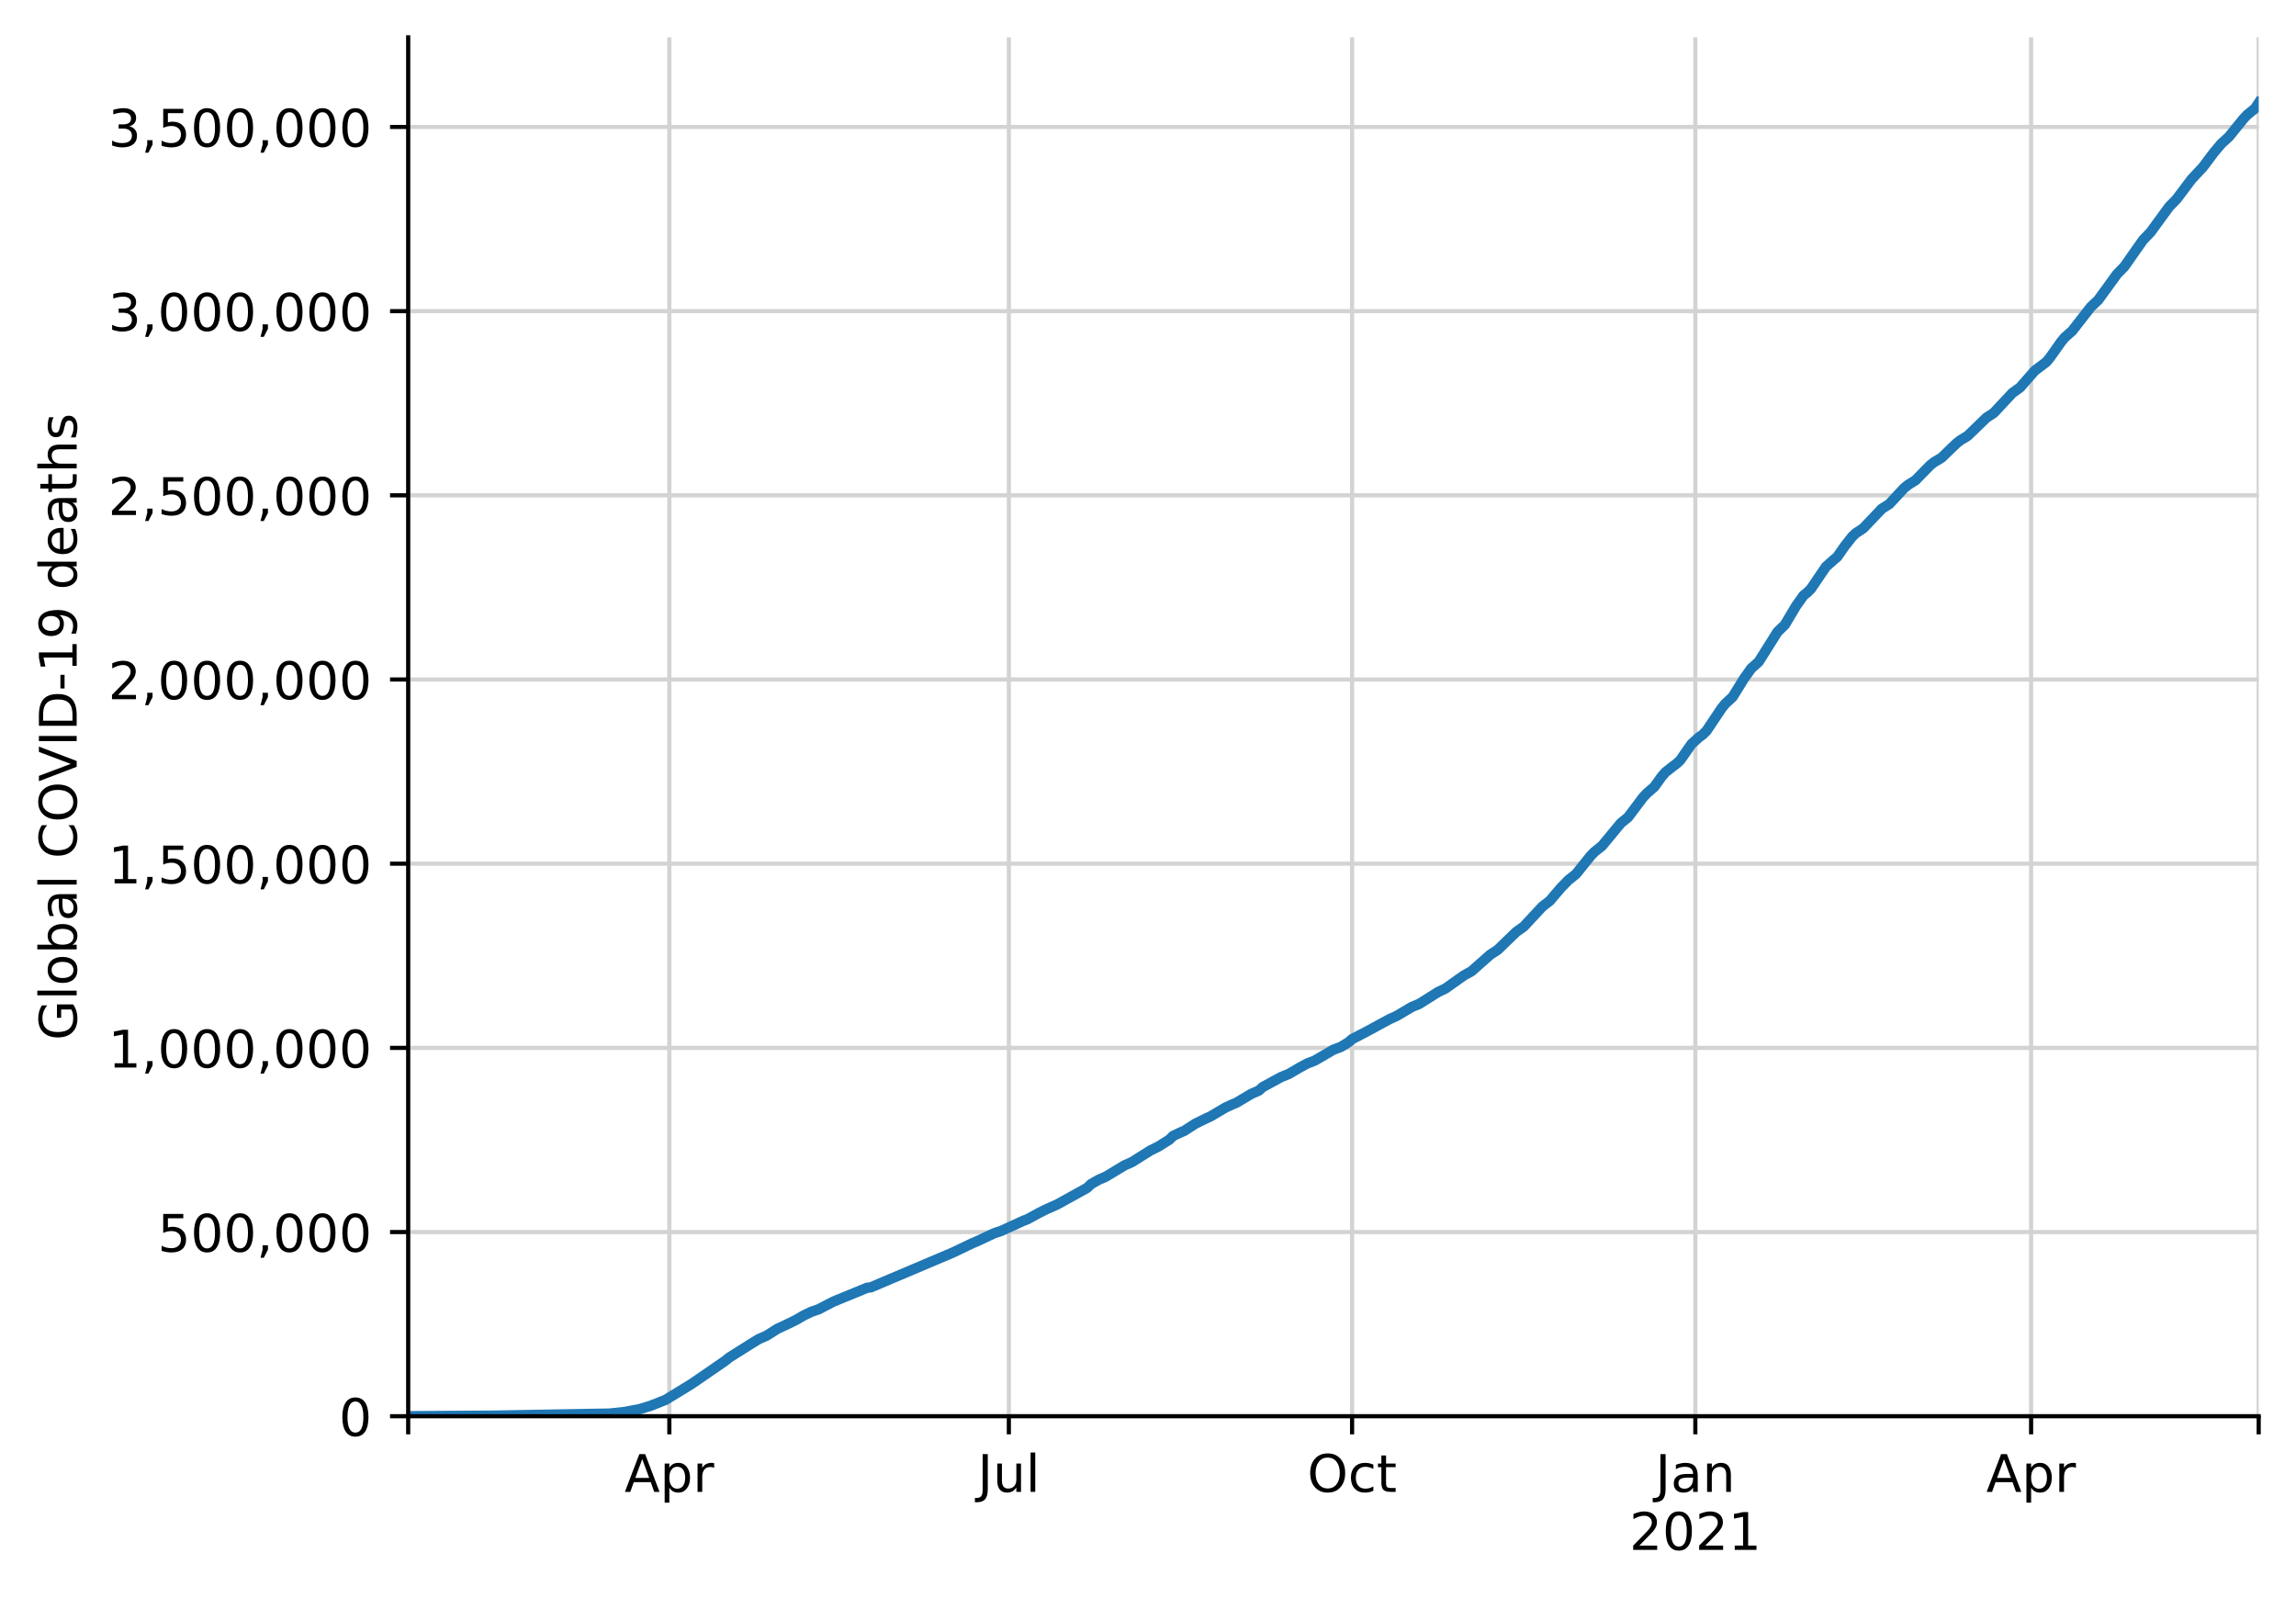
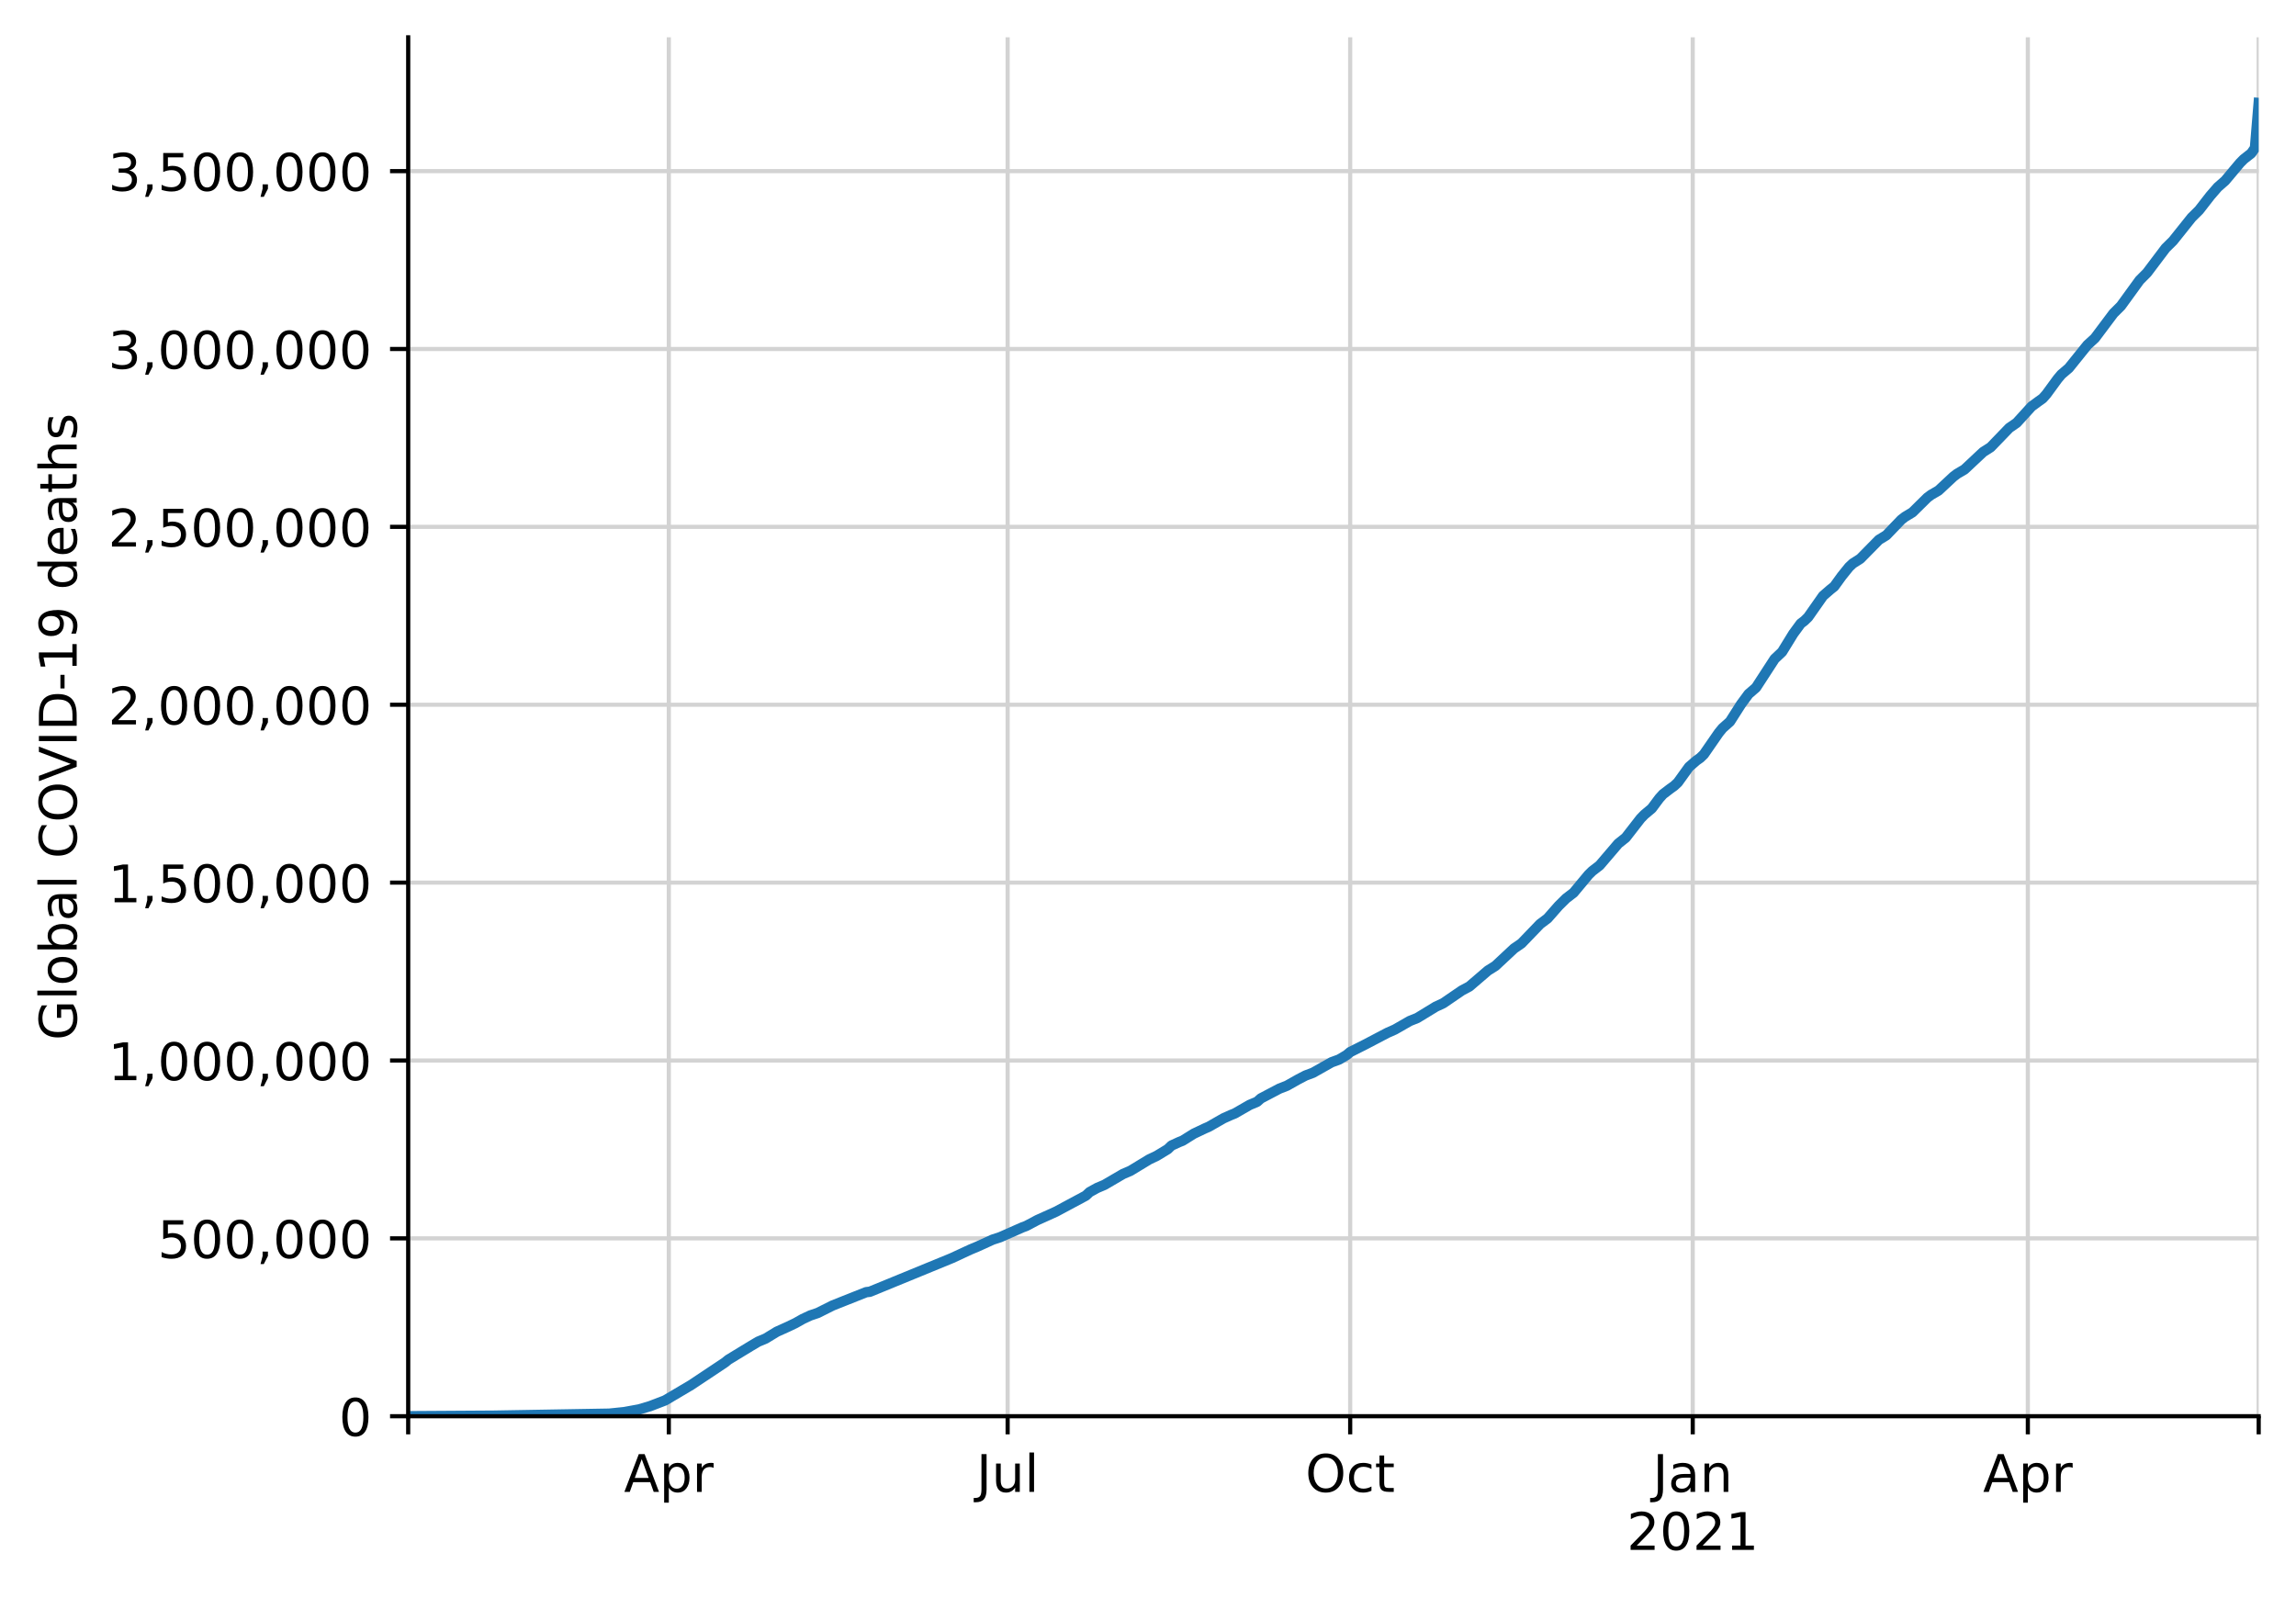
<svg xmlns="http://www.w3.org/2000/svg" xmlns:xlink="http://www.w3.org/1999/xlink" height="308.388pt" version="1.1" viewBox="0 0 443.092 308.388" width="443.092pt">
  <defs>
    <style type="text/css">
*{stroke-linecap:butt;stroke-linejoin:round;}
  </style>
  </defs>
  <g id="figure_1">
    <g id="patch_1">
      <path d="M 0 308.388  L 443.092 308.388  L 443.092 0  L 0 0  z " style="fill:#ffffff;" />
    </g>
    <g id="axes_1">
      <g id="patch_2">
        <path d="M 78.772 273.312  L 435.892 273.312  L 435.892 7.2  L 78.772 7.2  z " style="fill:#ffffff;" />
      </g>
      <g id="matplotlib.axis_1">
        <g id="xtick_1">
          <g id="line2d_1">
-             <path clip-path="url(#p1937359297)" d="M 78.772 273.312  L 78.772 7.2  " style="fill:none;stroke:#d3d3d3;stroke-linecap:square;stroke-width:0.8;" />
+             <path clip-path="url(#pc604058d18)" d="M 78.772 273.312  L 78.772 7.2  " style="fill:none;stroke:#d3d3d3;stroke-linecap:square;stroke-width:0.8;" />
          </g>
          <g id="line2d_2">
            <defs>
-               <path d="M 0 0  L 0 3.5  " id="m288e988df6" style="stroke:#000000;stroke-width:0.8;" />
-             </defs>
-             <g>
-               <use style="stroke:#000000;stroke-width:0.8;" x="78.772" xlink:href="#m288e988df6" y="273.312" />
+               <path d="M 0 0  L 0 3.5  " id="m9dabc9e994" style="stroke:#000000;stroke-width:0.8;" />
+             </defs>
+             <g>
+               <use style="stroke:#000000;stroke-width:0.8;" x="78.772" xlink:href="#m9dabc9e994" y="273.312" />
            </g>
          </g>
        </g>
        <g id="xtick_2">
          <g id="line2d_3">
-             <path clip-path="url(#p1937359297)" d="M 129.172 273.312  L 129.172 7.2  " style="fill:none;stroke:#d3d3d3;stroke-linecap:square;stroke-width:0.8;" />
+             <path clip-path="url(#pc604058d18)" d="M 129.07 273.312  L 129.07 7.2  " style="fill:none;stroke:#d3d3d3;stroke-linecap:square;stroke-width:0.8;" />
          </g>
          <g id="line2d_4">
            <g>
-               <use style="stroke:#000000;stroke-width:0.8;" x="129.172" xlink:href="#m288e988df6" y="273.312" />
+               <use style="stroke:#000000;stroke-width:0.8;" x="129.07" xlink:href="#m9dabc9e994" y="273.312" />
            </g>
          </g>
          <g id="text_1">
            <defs>
              <path d="M 34.188 63.188  L 20.797 26.906  L 47.609 26.906  z M 28.609 72.906  L 39.797 72.906  L 67.578 0  L 57.328 0  L 50.688 18.703  L 17.828 18.703  L 11.188 0  L 0.781 0  z " id="DejaVuSans-65" />
              <path d="M 18.109 8.203  L 18.109 -20.797  L 9.078 -20.797  L 9.078 54.688  L 18.109 54.688  L 18.109 46.391  Q 20.953 51.266 25.266 53.625  Q 29.594 56 35.594 56  Q 45.562 56 51.781 48.094  Q 58.016 40.188 58.016 27.297  Q 58.016 14.406 51.781 6.484  Q 45.562 -1.422 35.594 -1.422  Q 29.594 -1.422 25.266 0.953  Q 20.953 3.328 18.109 8.203  z M 48.688 27.297  Q 48.688 37.203 44.609 42.844  Q 40.531 48.484 33.406 48.484  Q 26.266 48.484 22.188 42.844  Q 18.109 37.203 18.109 27.297  Q 18.109 17.391 22.188 11.75  Q 26.266 6.109 33.406 6.109  Q 40.531 6.109 44.609 11.75  Q 48.688 17.391 48.688 27.297  z " id="DejaVuSans-112" />
              <path d="M 41.109 46.297  Q 39.594 47.172 37.812 47.578  Q 36.031 48 33.891 48  Q 26.266 48 22.188 43.047  Q 18.109 38.094 18.109 28.812  L 18.109 0  L 9.078 0  L 9.078 54.688  L 18.109 54.688  L 18.109 46.188  Q 20.953 51.172 25.484 53.578  Q 30.031 56 36.531 56  Q 37.453 56 38.578 55.875  Q 39.703 55.766 41.062 55.516  z " id="DejaVuSans-114" />
            </defs>
-             <g transform="translate(120.5219 287.9104)scale(0.1 -0.1)">
+             <g transform="translate(120.4205 287.9104)scale(0.1 -0.1)">
              <use xlink:href="#DejaVuSans-65" />
              <use x="68.408" xlink:href="#DejaVuSans-112" />
              <use x="131.885" xlink:href="#DejaVuSans-114" />
            </g>
          </g>
        </g>
        <g id="xtick_3">
          <g id="line2d_5">
-             <path clip-path="url(#p1937359297)" d="M 194.692 273.312  L 194.692 7.2  " style="fill:none;stroke:#d3d3d3;stroke-linecap:square;stroke-width:0.8;" />
+             <path clip-path="url(#pc604058d18)" d="M 194.459 273.312  L 194.459 7.2  " style="fill:none;stroke:#d3d3d3;stroke-linecap:square;stroke-width:0.8;" />
          </g>
          <g id="line2d_6">
            <g>
-               <use style="stroke:#000000;stroke-width:0.8;" x="194.692" xlink:href="#m288e988df6" y="273.312" />
+               <use style="stroke:#000000;stroke-width:0.8;" x="194.459" xlink:href="#m9dabc9e994" y="273.312" />
            </g>
          </g>
          <g id="text_2">
            <defs>
              <path d="M 9.812 72.906  L 19.672 72.906  L 19.672 5.078  Q 19.672 -8.109 14.672 -14.062  Q 9.672 -20.016 -1.422 -20.016  L -5.172 -20.016  L -5.172 -11.719  L -2.094 -11.719  Q 4.438 -11.719 7.125 -8.047  Q 9.812 -4.391 9.812 5.078  z " id="DejaVuSans-74" />
              <path d="M 8.5 21.578  L 8.5 54.688  L 17.484 54.688  L 17.484 21.922  Q 17.484 14.156 20.5 10.266  Q 23.531 6.391 29.594 6.391  Q 36.859 6.391 41.078 11.031  Q 45.312 15.672 45.312 23.688  L 45.312 54.688  L 54.297 54.688  L 54.297 0  L 45.312 0  L 45.312 8.406  Q 42.047 3.422 37.719 1  Q 33.406 -1.422 27.688 -1.422  Q 18.266 -1.422 13.375 4.438  Q 8.5 10.297 8.5 21.578  z M 31.109 56  z " id="DejaVuSans-117" />
              <path d="M 9.422 75.984  L 18.406 75.984  L 18.406 0  L 9.422 0  z " id="DejaVuSans-108" />
            </defs>
-             <g transform="translate(188.6591 287.9104)scale(0.1 -0.1)">
+             <g transform="translate(188.4258 287.9104)scale(0.1 -0.1)">
              <use xlink:href="#DejaVuSans-74" />
              <use x="29.492" xlink:href="#DejaVuSans-117" />
              <use x="92.871" xlink:href="#DejaVuSans-108" />
            </g>
          </g>
        </g>
        <g id="xtick_4">
          <g id="line2d_7">
-             <path clip-path="url(#p1937359297)" d="M 260.932 273.312  L 260.932 7.2  " style="fill:none;stroke:#d3d3d3;stroke-linecap:square;stroke-width:0.8;" />
+             <path clip-path="url(#pc604058d18)" d="M 260.565 273.312  L 260.565 7.2  " style="fill:none;stroke:#d3d3d3;stroke-linecap:square;stroke-width:0.8;" />
          </g>
          <g id="line2d_8">
            <g>
-               <use style="stroke:#000000;stroke-width:0.8;" x="260.932" xlink:href="#m288e988df6" y="273.312" />
+               <use style="stroke:#000000;stroke-width:0.8;" x="260.565" xlink:href="#m9dabc9e994" y="273.312" />
            </g>
          </g>
          <g id="text_3">
            <defs>
              <path d="M 39.406 66.219  Q 28.656 66.219 22.328 58.203  Q 16.016 50.203 16.016 36.375  Q 16.016 22.609 22.328 14.594  Q 28.656 6.594 39.406 6.594  Q 50.141 6.594 56.422 14.594  Q 62.703 22.609 62.703 36.375  Q 62.703 50.203 56.422 58.203  Q 50.141 66.219 39.406 66.219  z M 39.406 74.219  Q 54.734 74.219 63.906 63.938  Q 73.094 53.656 73.094 36.375  Q 73.094 19.141 63.906 8.859  Q 54.734 -1.422 39.406 -1.422  Q 24.031 -1.422 14.812 8.828  Q 5.609 19.094 5.609 36.375  Q 5.609 53.656 14.812 63.938  Q 24.031 74.219 39.406 74.219  z " id="DejaVuSans-79" />
              <path d="M 48.781 52.594  L 48.781 44.188  Q 44.969 46.297 41.141 47.344  Q 37.312 48.391 33.406 48.391  Q 24.656 48.391 19.812 42.844  Q 14.984 37.312 14.984 27.297  Q 14.984 17.281 19.812 11.734  Q 24.656 6.203 33.406 6.203  Q 37.312 6.203 41.141 7.25  Q 44.969 8.297 48.781 10.406  L 48.781 2.094  Q 45.016 0.344 40.984 -0.531  Q 36.969 -1.422 32.422 -1.422  Q 20.062 -1.422 12.781 6.344  Q 5.516 14.109 5.516 27.297  Q 5.516 40.672 12.859 48.328  Q 20.219 56 33.016 56  Q 37.156 56 41.109 55.141  Q 45.062 54.297 48.781 52.594  z " id="DejaVuSans-99" />
              <path d="M 18.312 70.219  L 18.312 54.688  L 36.812 54.688  L 36.812 47.703  L 18.312 47.703  L 18.312 18.016  Q 18.312 11.328 20.141 9.422  Q 21.969 7.516 27.594 7.516  L 36.812 7.516  L 36.812 0  L 27.594 0  Q 17.188 0 13.234 3.875  Q 9.281 7.766 9.281 18.016  L 9.281 47.703  L 2.688 47.703  L 2.688 54.688  L 9.281 54.688  L 9.281 70.219  z " id="DejaVuSans-116" />
            </defs>
-             <g transform="translate(252.2866 287.9104)scale(0.1 -0.1)">
+             <g transform="translate(251.92 287.9104)scale(0.1 -0.1)">
              <use xlink:href="#DejaVuSans-79" />
              <use x="78.711" xlink:href="#DejaVuSans-99" />
              <use x="133.691" xlink:href="#DejaVuSans-116" />
            </g>
          </g>
        </g>
        <g id="xtick_5">
          <g id="line2d_9">
-             <path clip-path="url(#p1937359297)" d="M 327.172 273.312  L 327.172 7.2  " style="fill:none;stroke:#d3d3d3;stroke-linecap:square;stroke-width:0.8;" />
+             <path clip-path="url(#pc604058d18)" d="M 326.672 273.312  L 326.672 7.2  " style="fill:none;stroke:#d3d3d3;stroke-linecap:square;stroke-width:0.8;" />
          </g>
          <g id="line2d_10">
            <g>
-               <use style="stroke:#000000;stroke-width:0.8;" x="327.172" xlink:href="#m288e988df6" y="273.312" />
+               <use style="stroke:#000000;stroke-width:0.8;" x="326.672" xlink:href="#m9dabc9e994" y="273.312" />
            </g>
          </g>
          <g id="text_4">
            <defs>
              <path d="M 34.281 27.484  Q 23.391 27.484 19.188 25  Q 14.984 22.516 14.984 16.5  Q 14.984 11.719 18.141 8.906  Q 21.297 6.109 26.703 6.109  Q 34.188 6.109 38.703 11.406  Q 43.219 16.703 43.219 25.484  L 43.219 27.484  z M 52.203 31.203  L 52.203 0  L 43.219 0  L 43.219 8.297  Q 40.141 3.328 35.547 0.953  Q 30.953 -1.422 24.312 -1.422  Q 15.922 -1.422 10.953 3.297  Q 6 8.016 6 15.922  Q 6 25.141 12.172 29.828  Q 18.359 34.516 30.609 34.516  L 43.219 34.516  L 43.219 35.406  Q 43.219 41.609 39.141 45  Q 35.062 48.391 27.688 48.391  Q 23 48.391 18.547 47.266  Q 14.109 46.141 10.016 43.891  L 10.016 52.203  Q 14.938 54.109 19.578 55.047  Q 24.219 56 28.609 56  Q 40.484 56 46.344 49.844  Q 52.203 43.703 52.203 31.203  z " id="DejaVuSans-97" />
              <path d="M 54.891 33.016  L 54.891 0  L 45.906 0  L 45.906 32.719  Q 45.906 40.484 42.875 44.328  Q 39.844 48.188 33.797 48.188  Q 26.516 48.188 22.312 43.547  Q 18.109 38.922 18.109 30.906  L 18.109 0  L 9.078 0  L 9.078 54.688  L 18.109 54.688  L 18.109 46.188  Q 21.344 51.125 25.703 53.562  Q 30.078 56 35.797 56  Q 45.219 56 50.047 50.172  Q 54.891 44.344 54.891 33.016  z " id="DejaVuSans-110" />
            </defs>
-             <g transform="translate(319.4641 287.9104)scale(0.1 -0.1)">
+             <g transform="translate(318.9643 287.9104)scale(0.1 -0.1)">
              <use xlink:href="#DejaVuSans-74" />
              <use x="29.492" xlink:href="#DejaVuSans-97" />
              <use x="90.771" xlink:href="#DejaVuSans-110" />
            </g>
            <defs>
              <path d="M 19.188 8.297  L 53.609 8.297  L 53.609 0  L 7.328 0  L 7.328 8.297  Q 12.938 14.109 22.625 23.891  Q 32.328 33.688 34.812 36.531  Q 39.547 41.844 41.422 45.531  Q 43.312 49.219 43.312 52.781  Q 43.312 58.594 39.234 62.25  Q 35.156 65.922 28.609 65.922  Q 23.969 65.922 18.812 64.312  Q 13.672 62.703 7.812 59.422  L 7.812 69.391  Q 13.766 71.781 18.938 73  Q 24.125 74.219 28.422 74.219  Q 39.75 74.219 46.484 68.547  Q 53.219 62.891 53.219 53.422  Q 53.219 48.922 51.531 44.891  Q 49.859 40.875 45.406 35.406  Q 44.188 33.984 37.641 27.219  Q 31.109 20.453 19.188 8.297  z " id="DejaVuSans-50" />
              <path d="M 31.781 66.406  Q 24.172 66.406 20.328 58.906  Q 16.5 51.422 16.5 36.375  Q 16.5 21.391 20.328 13.891  Q 24.172 6.391 31.781 6.391  Q 39.453 6.391 43.281 13.891  Q 47.125 21.391 47.125 36.375  Q 47.125 51.422 43.281 58.906  Q 39.453 66.406 31.781 66.406  z M 31.781 74.219  Q 44.047 74.219 50.516 64.516  Q 56.984 54.828 56.984 36.375  Q 56.984 17.969 50.516 8.266  Q 44.047 -1.422 31.781 -1.422  Q 19.531 -1.422 13.062 8.266  Q 6.594 17.969 6.594 36.375  Q 6.594 54.828 13.062 64.516  Q 19.531 74.219 31.781 74.219  z " id="DejaVuSans-48" />
              <path d="M 12.406 8.297  L 28.516 8.297  L 28.516 63.922  L 10.984 60.406  L 10.984 69.391  L 28.422 72.906  L 38.281 72.906  L 38.281 8.297  L 54.391 8.297  L 54.391 0  L 12.406 0  z " id="DejaVuSans-49" />
            </defs>
-             <g transform="translate(314.4469 299.1082)scale(0.1 -0.1)">
+             <g transform="translate(313.9471 299.1082)scale(0.1 -0.1)">
              <use xlink:href="#DejaVuSans-50" />
              <use x="63.623" xlink:href="#DejaVuSans-48" />
              <use x="127.246" xlink:href="#DejaVuSans-50" />
              <use x="190.869" xlink:href="#DejaVuSans-49" />
            </g>
          </g>
        </g>
        <g id="xtick_6">
          <g id="line2d_11">
-             <path clip-path="url(#p1937359297)" d="M 391.972 273.312  L 391.972 7.2  " style="fill:none;stroke:#d3d3d3;stroke-linecap:square;stroke-width:0.8;" />
+             <path clip-path="url(#pc604058d18)" d="M 391.342 273.312  L 391.342 7.2  " style="fill:none;stroke:#d3d3d3;stroke-linecap:square;stroke-width:0.8;" />
          </g>
          <g id="line2d_12">
            <g>
-               <use style="stroke:#000000;stroke-width:0.8;" x="391.972" xlink:href="#m288e988df6" y="273.312" />
+               <use style="stroke:#000000;stroke-width:0.8;" x="391.342" xlink:href="#m9dabc9e994" y="273.312" />
            </g>
          </g>
          <g id="text_5">
-             <g transform="translate(383.3219 287.9104)scale(0.1 -0.1)">
+             <g transform="translate(382.6917 287.9104)scale(0.1 -0.1)">
              <use xlink:href="#DejaVuSans-65" />
              <use x="68.408" xlink:href="#DejaVuSans-112" />
              <use x="131.885" xlink:href="#DejaVuSans-114" />
            </g>
          </g>
        </g>
        <g id="xtick_7">
          <g id="line2d_13">
-             <path clip-path="url(#p1937359297)" d="M 435.892 273.312  L 435.892 7.2  " style="fill:none;stroke:#d3d3d3;stroke-linecap:square;stroke-width:0.8;" />
+             <path clip-path="url(#pc604058d18)" d="M 435.892 273.312  L 435.892 7.2  " style="fill:none;stroke:#d3d3d3;stroke-linecap:square;stroke-width:0.8;" />
          </g>
          <g id="line2d_14">
            <g>
-               <use style="stroke:#000000;stroke-width:0.8;" x="435.892" xlink:href="#m288e988df6" y="273.312" />
+               <use style="stroke:#000000;stroke-width:0.8;" x="435.892" xlink:href="#m9dabc9e994" y="273.312" />
            </g>
          </g>
        </g>
      </g>
      <g id="matplotlib.axis_2">
        <g id="ytick_1">
          <g id="line2d_15">
-             <path clip-path="url(#p1937359297)" d="M 78.772 273.312  L 435.892 273.312  " style="fill:none;stroke:#d3d3d3;stroke-linecap:square;stroke-width:0.8;" />
+             <path clip-path="url(#pc604058d18)" d="M 78.772 273.312  L 435.892 273.312  " style="fill:none;stroke:#d3d3d3;stroke-linecap:square;stroke-width:0.8;" />
          </g>
          <g id="line2d_16">
            <defs>
-               <path d="M 0 0  L -3.5 0  " id="m2b18f2b649" style="stroke:#000000;stroke-width:0.8;" />
-             </defs>
-             <g>
-               <use style="stroke:#000000;stroke-width:0.8;" x="78.772" xlink:href="#m2b18f2b649" y="273.312" />
+               <path d="M 0 0  L -3.5 0  " id="m7b55d6db20" style="stroke:#000000;stroke-width:0.8;" />
+             </defs>
+             <g>
+               <use style="stroke:#000000;stroke-width:0.8;" x="78.772" xlink:href="#m7b55d6db20" y="273.312" />
            </g>
          </g>
          <g id="text_6">
            <g transform="translate(65.40937 277.1112)scale(0.1 -0.1)">
              <use xlink:href="#DejaVuSans-48" />
            </g>
          </g>
        </g>
        <g id="ytick_2">
          <g id="line2d_17">
-             <path clip-path="url(#p1937359297)" d="M 78.772 237.768  L 435.892 237.768  " style="fill:none;stroke:#d3d3d3;stroke-linecap:square;stroke-width:0.8;" />
+             <path clip-path="url(#pc604058d18)" d="M 78.772 238.985  L 435.892 238.985  " style="fill:none;stroke:#d3d3d3;stroke-linecap:square;stroke-width:0.8;" />
          </g>
          <g id="line2d_18">
            <g>
-               <use style="stroke:#000000;stroke-width:0.8;" x="78.772" xlink:href="#m2b18f2b649" y="237.768" />
+               <use style="stroke:#000000;stroke-width:0.8;" x="78.772" xlink:href="#m7b55d6db20" y="238.985" />
            </g>
          </g>
          <g id="text_7">
            <defs>
              <path d="M 10.797 72.906  L 49.516 72.906  L 49.516 64.594  L 19.828 64.594  L 19.828 46.734  Q 21.969 47.469 24.109 47.828  Q 26.266 48.188 28.422 48.188  Q 40.625 48.188 47.75 41.5  Q 54.891 34.812 54.891 23.391  Q 54.891 11.625 47.562 5.094  Q 40.234 -1.422 26.906 -1.422  Q 22.312 -1.422 17.547 -0.641  Q 12.797 0.141 7.719 1.703  L 7.719 11.625  Q 12.109 9.234 16.797 8.062  Q 21.484 6.891 26.703 6.891  Q 35.156 6.891 40.078 11.328  Q 45.016 15.766 45.016 23.391  Q 45.016 31 40.078 35.438  Q 35.156 39.891 26.703 39.891  Q 22.75 39.891 18.812 39.016  Q 14.891 38.141 10.797 36.281  z " id="DejaVuSans-53" />
              <path d="M 11.719 12.406  L 22.016 12.406  L 22.016 4  L 14.016 -11.625  L 7.719 -11.625  L 11.719 4  z " id="DejaVuSans-44" />
            </defs>
-             <g transform="translate(30.41875 241.5668)scale(0.1 -0.1)">
+             <g transform="translate(30.41875 242.7842)scale(0.1 -0.1)">
              <use xlink:href="#DejaVuSans-53" />
              <use x="63.623" xlink:href="#DejaVuSans-48" />
              <use x="127.246" xlink:href="#DejaVuSans-48" />
              <use x="190.869" xlink:href="#DejaVuSans-44" />
              <use x="222.656" xlink:href="#DejaVuSans-48" />
              <use x="286.279" xlink:href="#DejaVuSans-48" />
              <use x="349.902" xlink:href="#DejaVuSans-48" />
            </g>
          </g>
        </g>
        <g id="ytick_3">
          <g id="line2d_19">
-             <path clip-path="url(#p1937359297)" d="M 78.772 202.223  L 435.892 202.223  " style="fill:none;stroke:#d3d3d3;stroke-linecap:square;stroke-width:0.8;" />
+             <path clip-path="url(#pc604058d18)" d="M 78.772 204.658  L 435.892 204.658  " style="fill:none;stroke:#d3d3d3;stroke-linecap:square;stroke-width:0.8;" />
          </g>
          <g id="line2d_20">
            <g>
-               <use style="stroke:#000000;stroke-width:0.8;" x="78.772" xlink:href="#m2b18f2b649" y="202.223" />
+               <use style="stroke:#000000;stroke-width:0.8;" x="78.772" xlink:href="#m7b55d6db20" y="204.658" />
            </g>
          </g>
          <g id="text_8">
-             <g transform="translate(20.87813 206.0223)scale(0.1 -0.1)">
+             <g transform="translate(20.87813 208.4572)scale(0.1 -0.1)">
              <use xlink:href="#DejaVuSans-49" />
              <use x="63.623" xlink:href="#DejaVuSans-44" />
              <use x="95.41" xlink:href="#DejaVuSans-48" />
              <use x="159.033" xlink:href="#DejaVuSans-48" />
              <use x="222.656" xlink:href="#DejaVuSans-48" />
              <use x="286.279" xlink:href="#DejaVuSans-44" />
              <use x="318.066" xlink:href="#DejaVuSans-48" />
              <use x="381.689" xlink:href="#DejaVuSans-48" />
              <use x="445.312" xlink:href="#DejaVuSans-48" />
            </g>
          </g>
        </g>
        <g id="ytick_4">
          <g id="line2d_21">
-             <path clip-path="url(#p1937359297)" d="M 78.772 166.679  L 435.892 166.679  " style="fill:none;stroke:#d3d3d3;stroke-linecap:square;stroke-width:0.8;" />
+             <path clip-path="url(#pc604058d18)" d="M 78.772 170.331  L 435.892 170.331  " style="fill:none;stroke:#d3d3d3;stroke-linecap:square;stroke-width:0.8;" />
          </g>
          <g id="line2d_22">
            <g>
-               <use style="stroke:#000000;stroke-width:0.8;" x="78.772" xlink:href="#m2b18f2b649" y="166.679" />
+               <use style="stroke:#000000;stroke-width:0.8;" x="78.772" xlink:href="#m7b55d6db20" y="170.331" />
            </g>
          </g>
          <g id="text_9">
-             <g transform="translate(20.87813 170.4779)scale(0.1 -0.1)">
+             <g transform="translate(20.87813 174.1302)scale(0.1 -0.1)">
              <use xlink:href="#DejaVuSans-49" />
              <use x="63.623" xlink:href="#DejaVuSans-44" />
              <use x="95.41" xlink:href="#DejaVuSans-53" />
              <use x="159.033" xlink:href="#DejaVuSans-48" />
              <use x="222.656" xlink:href="#DejaVuSans-48" />
              <use x="286.279" xlink:href="#DejaVuSans-44" />
              <use x="318.066" xlink:href="#DejaVuSans-48" />
              <use x="381.689" xlink:href="#DejaVuSans-48" />
              <use x="445.312" xlink:href="#DejaVuSans-48" />
            </g>
          </g>
        </g>
        <g id="ytick_5">
          <g id="line2d_23">
-             <path clip-path="url(#p1937359297)" d="M 78.772 131.134  L 435.892 131.134  " style="fill:none;stroke:#d3d3d3;stroke-linecap:square;stroke-width:0.8;" />
+             <path clip-path="url(#pc604058d18)" d="M 78.772 136.004  L 435.892 136.004  " style="fill:none;stroke:#d3d3d3;stroke-linecap:square;stroke-width:0.8;" />
          </g>
          <g id="line2d_24">
            <g>
-               <use style="stroke:#000000;stroke-width:0.8;" x="78.772" xlink:href="#m2b18f2b649" y="131.134" />
+               <use style="stroke:#000000;stroke-width:0.8;" x="78.772" xlink:href="#m7b55d6db20" y="136.004" />
            </g>
          </g>
          <g id="text_10">
-             <g transform="translate(20.87813 134.9334)scale(0.1 -0.1)">
+             <g transform="translate(20.87813 139.8032)scale(0.1 -0.1)">
              <use xlink:href="#DejaVuSans-50" />
              <use x="63.623" xlink:href="#DejaVuSans-44" />
              <use x="95.41" xlink:href="#DejaVuSans-48" />
              <use x="159.033" xlink:href="#DejaVuSans-48" />
              <use x="222.656" xlink:href="#DejaVuSans-48" />
              <use x="286.279" xlink:href="#DejaVuSans-44" />
              <use x="318.066" xlink:href="#DejaVuSans-48" />
              <use x="381.689" xlink:href="#DejaVuSans-48" />
              <use x="445.312" xlink:href="#DejaVuSans-48" />
            </g>
          </g>
        </g>
        <g id="ytick_6">
          <g id="line2d_25">
-             <path clip-path="url(#p1937359297)" d="M 78.772 95.59  L 435.892 95.59  " style="fill:none;stroke:#d3d3d3;stroke-linecap:square;stroke-width:0.8;" />
+             <path clip-path="url(#pc604058d18)" d="M 78.772 101.677  L 435.892 101.677  " style="fill:none;stroke:#d3d3d3;stroke-linecap:square;stroke-width:0.8;" />
          </g>
          <g id="line2d_26">
            <g>
-               <use style="stroke:#000000;stroke-width:0.8;" x="78.772" xlink:href="#m2b18f2b649" y="95.59" />
+               <use style="stroke:#000000;stroke-width:0.8;" x="78.772" xlink:href="#m7b55d6db20" y="101.677" />
            </g>
          </g>
          <g id="text_11">
-             <g transform="translate(20.87813 99.389)scale(0.1 -0.1)">
+             <g transform="translate(20.87813 105.4761)scale(0.1 -0.1)">
              <use xlink:href="#DejaVuSans-50" />
              <use x="63.623" xlink:href="#DejaVuSans-44" />
              <use x="95.41" xlink:href="#DejaVuSans-53" />
              <use x="159.033" xlink:href="#DejaVuSans-48" />
              <use x="222.656" xlink:href="#DejaVuSans-48" />
              <use x="286.279" xlink:href="#DejaVuSans-44" />
              <use x="318.066" xlink:href="#DejaVuSans-48" />
              <use x="381.689" xlink:href="#DejaVuSans-48" />
              <use x="445.312" xlink:href="#DejaVuSans-48" />
            </g>
          </g>
        </g>
        <g id="ytick_7">
          <g id="line2d_27">
-             <path clip-path="url(#p1937359297)" d="M 78.772 60.045  L 435.892 60.045  " style="fill:none;stroke:#d3d3d3;stroke-linecap:square;stroke-width:0.8;" />
+             <path clip-path="url(#pc604058d18)" d="M 78.772 67.35  L 435.892 67.35  " style="fill:none;stroke:#d3d3d3;stroke-linecap:square;stroke-width:0.8;" />
          </g>
          <g id="line2d_28">
            <g>
-               <use style="stroke:#000000;stroke-width:0.8;" x="78.772" xlink:href="#m2b18f2b649" y="60.045" />
+               <use style="stroke:#000000;stroke-width:0.8;" x="78.772" xlink:href="#m7b55d6db20" y="67.35" />
            </g>
          </g>
          <g id="text_12">
            <defs>
              <path d="M 40.578 39.312  Q 47.656 37.797 51.625 33  Q 55.609 28.219 55.609 21.188  Q 55.609 10.406 48.188 4.484  Q 40.766 -1.422 27.094 -1.422  Q 22.516 -1.422 17.656 -0.516  Q 12.797 0.391 7.625 2.203  L 7.625 11.719  Q 11.719 9.328 16.594 8.109  Q 21.484 6.891 26.812 6.891  Q 36.078 6.891 40.938 10.547  Q 45.797 14.203 45.797 21.188  Q 45.797 27.641 41.281 31.266  Q 36.766 34.906 28.719 34.906  L 20.219 34.906  L 20.219 43.016  L 29.109 43.016  Q 36.375 43.016 40.234 45.922  Q 44.094 48.828 44.094 54.297  Q 44.094 59.906 40.109 62.906  Q 36.141 65.922 28.719 65.922  Q 24.656 65.922 20.016 65.031  Q 15.375 64.156 9.812 62.312  L 9.812 71.094  Q 15.438 72.656 20.344 73.438  Q 25.25 74.219 29.594 74.219  Q 40.828 74.219 47.359 69.109  Q 53.906 64.016 53.906 55.328  Q 53.906 49.266 50.438 45.094  Q 46.969 40.922 40.578 39.312  z " id="DejaVuSans-51" />
            </defs>
-             <g transform="translate(20.87813 63.84456)scale(0.1 -0.1)">
+             <g transform="translate(20.87813 71.14913)scale(0.1 -0.1)">
              <use xlink:href="#DejaVuSans-51" />
              <use x="63.623" xlink:href="#DejaVuSans-44" />
              <use x="95.41" xlink:href="#DejaVuSans-48" />
              <use x="159.033" xlink:href="#DejaVuSans-48" />
              <use x="222.656" xlink:href="#DejaVuSans-48" />
              <use x="286.279" xlink:href="#DejaVuSans-44" />
              <use x="318.066" xlink:href="#DejaVuSans-48" />
              <use x="381.689" xlink:href="#DejaVuSans-48" />
              <use x="445.312" xlink:href="#DejaVuSans-48" />
            </g>
          </g>
        </g>
        <g id="ytick_8">
          <g id="line2d_29">
-             <path clip-path="url(#p1937359297)" d="M 78.772 24.501  L 435.892 24.501  " style="fill:none;stroke:#d3d3d3;stroke-linecap:square;stroke-width:0.8;" />
+             <path clip-path="url(#pc604058d18)" d="M 78.772 33.023  L 435.892 33.023  " style="fill:none;stroke:#d3d3d3;stroke-linecap:square;stroke-width:0.8;" />
          </g>
          <g id="line2d_30">
            <g>
-               <use style="stroke:#000000;stroke-width:0.8;" x="78.772" xlink:href="#m2b18f2b649" y="24.501" />
+               <use style="stroke:#000000;stroke-width:0.8;" x="78.772" xlink:href="#m7b55d6db20" y="33.023" />
            </g>
          </g>
          <g id="text_13">
-             <g transform="translate(20.87813 28.30011)scale(0.1 -0.1)">
+             <g transform="translate(20.87813 36.82212)scale(0.1 -0.1)">
              <use xlink:href="#DejaVuSans-51" />
              <use x="63.623" xlink:href="#DejaVuSans-44" />
              <use x="95.41" xlink:href="#DejaVuSans-53" />
              <use x="159.033" xlink:href="#DejaVuSans-48" />
              <use x="222.656" xlink:href="#DejaVuSans-48" />
              <use x="286.279" xlink:href="#DejaVuSans-44" />
              <use x="318.066" xlink:href="#DejaVuSans-48" />
              <use x="381.689" xlink:href="#DejaVuSans-48" />
              <use x="445.312" xlink:href="#DejaVuSans-48" />
            </g>
          </g>
        </g>
        <g id="text_14">
          <defs>
            <path d="M 59.516 10.406  L 59.516 29.984  L 43.406 29.984  L 43.406 38.094  L 69.281 38.094  L 69.281 6.781  Q 63.578 2.734 56.688 0.656  Q 49.812 -1.422 42 -1.422  Q 24.906 -1.422 15.25 8.562  Q 5.609 18.562 5.609 36.375  Q 5.609 54.25 15.25 64.234  Q 24.906 74.219 42 74.219  Q 49.125 74.219 55.547 72.453  Q 61.969 70.703 67.391 67.281  L 67.391 56.781  Q 61.922 61.422 55.766 63.766  Q 49.609 66.109 42.828 66.109  Q 29.438 66.109 22.719 58.641  Q 16.016 51.172 16.016 36.375  Q 16.016 21.625 22.719 14.156  Q 29.438 6.688 42.828 6.688  Q 48.047 6.688 52.141 7.594  Q 56.25 8.5 59.516 10.406  z " id="DejaVuSans-71" />
            <path d="M 30.609 48.391  Q 23.391 48.391 19.188 42.75  Q 14.984 37.109 14.984 27.297  Q 14.984 17.484 19.156 11.844  Q 23.344 6.203 30.609 6.203  Q 37.797 6.203 41.984 11.859  Q 46.188 17.531 46.188 27.297  Q 46.188 37.016 41.984 42.703  Q 37.797 48.391 30.609 48.391  z M 30.609 56  Q 42.328 56 49.016 48.375  Q 55.719 40.766 55.719 27.297  Q 55.719 13.875 49.016 6.219  Q 42.328 -1.422 30.609 -1.422  Q 18.844 -1.422 12.172 6.219  Q 5.516 13.875 5.516 27.297  Q 5.516 40.766 12.172 48.375  Q 18.844 56 30.609 56  z " id="DejaVuSans-111" />
            <path d="M 48.688 27.297  Q 48.688 37.203 44.609 42.844  Q 40.531 48.484 33.406 48.484  Q 26.266 48.484 22.188 42.844  Q 18.109 37.203 18.109 27.297  Q 18.109 17.391 22.188 11.75  Q 26.266 6.109 33.406 6.109  Q 40.531 6.109 44.609 11.75  Q 48.688 17.391 48.688 27.297  z M 18.109 46.391  Q 20.953 51.266 25.266 53.625  Q 29.594 56 35.594 56  Q 45.562 56 51.781 48.094  Q 58.016 40.188 58.016 27.297  Q 58.016 14.406 51.781 6.484  Q 45.562 -1.422 35.594 -1.422  Q 29.594 -1.422 25.266 0.953  Q 20.953 3.328 18.109 8.203  L 18.109 0  L 9.078 0  L 9.078 75.984  L 18.109 75.984  z " id="DejaVuSans-98" />
            <path id="DejaVuSans-32" />
            <path d="M 64.406 67.281  L 64.406 56.891  Q 59.422 61.531 53.781 63.812  Q 48.141 66.109 41.797 66.109  Q 29.297 66.109 22.656 58.469  Q 16.016 50.828 16.016 36.375  Q 16.016 21.969 22.656 14.328  Q 29.297 6.688 41.797 6.688  Q 48.141 6.688 53.781 8.984  Q 59.422 11.281 64.406 15.922  L 64.406 5.609  Q 59.234 2.094 53.438 0.328  Q 47.656 -1.422 41.219 -1.422  Q 24.656 -1.422 15.125 8.703  Q 5.609 18.844 5.609 36.375  Q 5.609 53.953 15.125 64.078  Q 24.656 74.219 41.219 74.219  Q 47.75 74.219 53.531 72.484  Q 59.328 70.75 64.406 67.281  z " id="DejaVuSans-67" />
            <path d="M 28.609 0  L 0.781 72.906  L 11.078 72.906  L 34.188 11.531  L 57.328 72.906  L 67.578 72.906  L 39.797 0  z " id="DejaVuSans-86" />
            <path d="M 9.812 72.906  L 19.672 72.906  L 19.672 0  L 9.812 0  z " id="DejaVuSans-73" />
            <path d="M 19.672 64.797  L 19.672 8.109  L 31.594 8.109  Q 46.688 8.109 53.688 14.938  Q 60.688 21.781 60.688 36.531  Q 60.688 51.172 53.688 57.984  Q 46.688 64.797 31.594 64.797  z M 9.812 72.906  L 30.078 72.906  Q 51.266 72.906 61.172 64.094  Q 71.094 55.281 71.094 36.531  Q 71.094 17.672 61.125 8.828  Q 51.172 0 30.078 0  L 9.812 0  z " id="DejaVuSans-68" />
            <path d="M 4.891 31.391  L 31.203 31.391  L 31.203 23.391  L 4.891 23.391  z " id="DejaVuSans-45" />
            <path d="M 10.984 1.516  L 10.984 10.5  Q 14.703 8.734 18.5 7.812  Q 22.312 6.891 25.984 6.891  Q 35.75 6.891 40.891 13.453  Q 46.047 20.016 46.781 33.406  Q 43.953 29.203 39.594 26.953  Q 35.25 24.703 29.984 24.703  Q 19.047 24.703 12.672 31.312  Q 6.297 37.938 6.297 49.422  Q 6.297 60.641 12.938 67.422  Q 19.578 74.219 30.609 74.219  Q 43.266 74.219 49.922 64.516  Q 56.594 54.828 56.594 36.375  Q 56.594 19.141 48.406 8.859  Q 40.234 -1.422 26.422 -1.422  Q 22.703 -1.422 18.891 -0.688  Q 15.094 0.047 10.984 1.516  z M 30.609 32.422  Q 37.25 32.422 41.125 36.953  Q 45.016 41.5 45.016 49.422  Q 45.016 57.281 41.125 61.844  Q 37.25 66.406 30.609 66.406  Q 23.969 66.406 20.094 61.844  Q 16.219 57.281 16.219 49.422  Q 16.219 41.5 20.094 36.953  Q 23.969 32.422 30.609 32.422  z " id="DejaVuSans-57" />
            <path d="M 45.406 46.391  L 45.406 75.984  L 54.391 75.984  L 54.391 0  L 45.406 0  L 45.406 8.203  Q 42.578 3.328 38.25 0.953  Q 33.938 -1.422 27.875 -1.422  Q 17.969 -1.422 11.734 6.484  Q 5.516 14.406 5.516 27.297  Q 5.516 40.188 11.734 48.094  Q 17.969 56 27.875 56  Q 33.938 56 38.25 53.625  Q 42.578 51.266 45.406 46.391  z M 14.797 27.297  Q 14.797 17.391 18.875 11.75  Q 22.953 6.109 30.078 6.109  Q 37.203 6.109 41.297 11.75  Q 45.406 17.391 45.406 27.297  Q 45.406 37.203 41.297 42.844  Q 37.203 48.484 30.078 48.484  Q 22.953 48.484 18.875 42.844  Q 14.797 37.203 14.797 27.297  z " id="DejaVuSans-100" />
            <path d="M 56.203 29.594  L 56.203 25.203  L 14.891 25.203  Q 15.484 15.922 20.484 11.062  Q 25.484 6.203 34.422 6.203  Q 39.594 6.203 44.453 7.469  Q 49.312 8.734 54.109 11.281  L 54.109 2.781  Q 49.266 0.734 44.188 -0.344  Q 39.109 -1.422 33.891 -1.422  Q 20.797 -1.422 13.156 6.188  Q 5.516 13.812 5.516 26.812  Q 5.516 40.234 12.766 48.109  Q 20.016 56 32.328 56  Q 43.359 56 49.781 48.891  Q 56.203 41.797 56.203 29.594  z M 47.219 32.234  Q 47.125 39.594 43.094 43.984  Q 39.062 48.391 32.422 48.391  Q 24.906 48.391 20.391 44.141  Q 15.875 39.891 15.188 32.172  z " id="DejaVuSans-101" />
            <path d="M 54.891 33.016  L 54.891 0  L 45.906 0  L 45.906 32.719  Q 45.906 40.484 42.875 44.328  Q 39.844 48.188 33.797 48.188  Q 26.516 48.188 22.312 43.547  Q 18.109 38.922 18.109 30.906  L 18.109 0  L 9.078 0  L 9.078 75.984  L 18.109 75.984  L 18.109 46.188  Q 21.344 51.125 25.703 53.562  Q 30.078 56 35.797 56  Q 45.219 56 50.047 50.172  Q 54.891 44.344 54.891 33.016  z " id="DejaVuSans-104" />
            <path d="M 44.281 53.078  L 44.281 44.578  Q 40.484 46.531 36.375 47.5  Q 32.281 48.484 27.875 48.484  Q 21.188 48.484 17.844 46.438  Q 14.5 44.391 14.5 40.281  Q 14.5 37.156 16.891 35.375  Q 19.281 33.594 26.516 31.984  L 29.594 31.297  Q 39.156 29.25 43.188 25.516  Q 47.219 21.781 47.219 15.094  Q 47.219 7.469 41.188 3.016  Q 35.156 -1.422 24.609 -1.422  Q 20.219 -1.422 15.453 -0.562  Q 10.688 0.297 5.422 2  L 5.422 11.281  Q 10.406 8.688 15.234 7.391  Q 20.062 6.109 24.812 6.109  Q 31.156 6.109 34.562 8.281  Q 37.984 10.453 37.984 14.406  Q 37.984 18.062 35.516 20.016  Q 33.062 21.969 24.703 23.781  L 21.578 24.516  Q 13.234 26.266 9.516 29.906  Q 5.812 33.547 5.812 39.891  Q 5.812 47.609 11.281 51.797  Q 16.75 56 26.812 56  Q 31.781 56 36.172 55.266  Q 40.578 54.547 44.281 53.078  z " id="DejaVuSans-115" />
          </defs>
          <g transform="translate(14.79844 200.7708)rotate(-90)scale(0.1 -0.1)">
            <use xlink:href="#DejaVuSans-71" />
            <use x="77.49" xlink:href="#DejaVuSans-108" />
            <use x="105.273" xlink:href="#DejaVuSans-111" />
            <use x="166.455" xlink:href="#DejaVuSans-98" />
            <use x="229.932" xlink:href="#DejaVuSans-97" />
            <use x="291.211" xlink:href="#DejaVuSans-108" />
            <use x="318.994" xlink:href="#DejaVuSans-32" />
            <use x="350.781" xlink:href="#DejaVuSans-67" />
            <use x="420.605" xlink:href="#DejaVuSans-79" />
            <use x="499.301" xlink:href="#DejaVuSans-86" />
            <use x="567.709" xlink:href="#DejaVuSans-73" />
            <use x="597.201" xlink:href="#DejaVuSans-68" />
            <use x="674.203" xlink:href="#DejaVuSans-45" />
            <use x="710.287" xlink:href="#DejaVuSans-49" />
            <use x="773.91" xlink:href="#DejaVuSans-57" />
            <use x="837.533" xlink:href="#DejaVuSans-32" />
            <use x="869.32" xlink:href="#DejaVuSans-100" />
            <use x="932.797" xlink:href="#DejaVuSans-101" />
            <use x="994.32" xlink:href="#DejaVuSans-97" />
            <use x="1055.6" xlink:href="#DejaVuSans-116" />
            <use x="1094.809" xlink:href="#DejaVuSans-104" />
            <use x="1158.188" xlink:href="#DejaVuSans-115" />
          </g>
        </g>
      </g>
      <g id="line2d_31">
-         <path clip-path="url(#p1937359297)" d="M 78.772 273.311  L 95.332 273.204  L 117.652 272.804  L 120.532 272.497  L 123.412 271.953  L 125.572 271.29  L 128.452 270.147  L 133.492 267.065  L 139.972 262.607  L 140.692 262.011  L 145.012 259.293  L 146.452 258.412  L 147.892 257.79  L 150.052 256.43  L 152.212 255.423  L 153.652 254.711  L 155.092 253.871  L 156.532 253.177  L 157.972 252.675  L 160.852 251.183  L 167.332 248.524  L 168.052 248.438  L 183.892 241.722  L 187.492 239.999  L 188.932 239.375  L 191.812 238.019  L 193.252 237.532  L 197.572 235.561  L 198.292 235.288  L 200.452 234.105  L 201.892 233.385  L 204.052 232.426  L 209.812 229.235  L 210.532 228.532  L 211.972 227.707  L 213.412 227.075  L 217.012 224.902  L 218.452 224.262  L 222.052 222.003  L 223.492 221.297  L 225.652 219.948  L 226.372 219.227  L 227.812 218.543  L 228.532 218.246  L 230.692 216.852  L 232.852 215.793  L 233.572 215.473  L 236.452 213.772  L 237.892 213.106  L 238.612 212.809  L 241.492 211.098  L 242.932 210.474  L 243.652 209.808  L 245.092 209.024  L 247.252 207.849  L 248.692 207.269  L 250.852 206.012  L 252.292 205.234  L 253.732 204.677  L 257.332 202.581  L 258.772 202.036  L 260.212 201.157  L 260.932 200.537  L 263.812 199.038  L 268.132 196.696  L 269.572 196.037  L 272.452 194.333  L 273.892 193.737  L 277.492 191.469  L 278.932 190.778  L 282.532 188.233  L 283.972 187.443  L 287.572 184.253  L 289.012 183.322  L 292.612 179.847  L 294.052 178.824  L 297.652 174.959  L 299.092 173.841  L 301.252 171.304  L 302.692 169.835  L 304.132 168.694  L 307.012 165.114  L 307.732 164.382  L 309.172 163.234  L 312.772 158.879  L 314.212 157.696  L 317.092 153.867  L 317.812 153.101  L 319.252 151.852  L 320.692 149.851  L 321.412 149.025  L 322.852 147.887  L 323.572 147.36  L 324.292 146.666  L 326.452 143.567  L 327.892 142.28  L 328.612 141.757  L 329.332 141.036  L 332.212 136.737  L 332.932 135.828  L 334.372 134.5  L 336.532 131.005  L 337.972 128.988  L 339.412 127.702  L 343.012 121.973  L 344.452 120.57  L 346.612 116.945  L 348.052 114.916  L 348.772 114.348  L 349.492 113.621  L 352.372 109.38  L 353.812 108.091  L 354.532 107.499  L 355.972 105.442  L 357.412 103.598  L 358.132 102.901  L 359.572 101.959  L 363.172 98.178  L 364.612 97.266  L 367.492 94.167  L 368.212 93.588  L 369.652 92.689  L 372.532 89.754  L 373.252 89.197  L 374.692 88.334  L 377.572 85.557  L 378.292 84.989  L 379.732 84.113  L 383.332 80.628  L 384.772 79.682  L 388.372 75.828  L 389.812 74.801  L 392.692 71.532  L 394.132 70.442  L 394.852 69.911  L 395.572 69.07  L 397.732 66.019  L 398.452 65.136  L 399.892 63.865  L 403.492 59.246  L 404.932 57.885  L 408.532 52.928  L 409.972 51.446  L 413.572 46.321  L 415.012 44.825  L 418.612 39.899  L 420.052 38.428  L 422.932 34.601  L 424.372 33.055  L 425.092 32.298  L 427.252 29.427  L 428.692 27.712  L 430.132 26.406  L 433.012 22.857  L 433.732 22.11  L 435.172 20.945  L 435.892 19.872  L 435.892 19.872  " style="fill:none;stroke:#1f77b4;stroke-linecap:square;stroke-width:2;" />
+         <path clip-path="url(#pc604058d18)" d="M 78.772 273.311  L 95.299 273.207  L 117.574 272.821  L 120.448 272.525  L 123.322 272  L 125.478 271.359  L 128.352 270.255  L 133.382 267.279  L 139.849 262.974  L 140.567 262.398  L 144.879 259.773  L 146.316 258.922  L 147.753 258.322  L 149.908 257.008  L 152.064 256.036  L 153.501 255.348  L 154.938 254.537  L 156.375 253.867  L 157.813 253.382  L 160.687 251.941  L 167.154 249.373  L 167.872 249.29  L 183.68 242.804  L 187.273 241.14  L 188.71 240.537  L 191.584 239.227  L 193.022 238.757  L 197.333 236.854  L 198.051 236.59  L 200.207 235.447  L 202.363 234.479  L 203.8 233.826  L 209.548 230.744  L 210.267 230.065  L 211.704 229.269  L 213.141 228.658  L 216.734 226.56  L 218.171 225.942  L 221.764 223.76  L 223.201 223.079  L 225.356 221.775  L 226.075 221.079  L 227.512 220.419  L 228.231 220.132  L 230.386 218.786  L 232.542 217.763  L 233.26 217.454  L 236.135 215.811  L 237.572 215.168  L 238.29 214.881  L 241.164 213.229  L 242.602 212.626  L 243.32 211.983  L 244.757 211.226  L 246.913 210.091  L 248.35 209.531  L 250.506 208.317  L 251.943 207.566  L 253.38 207.028  L 256.973 205.003  L 258.41 204.477  L 259.847 203.628  L 260.565 203.03  L 263.44 201.582  L 267.751 199.32  L 269.188 198.684  L 272.062 197.038  L 273.499 196.463  L 277.092 194.272  L 278.529 193.604  L 282.122 191.147  L 283.559 190.384  L 287.152 187.304  L 288.589 186.404  L 292.182 183.048  L 293.619 182.061  L 297.211 178.327  L 298.649 177.248  L 300.804 174.798  L 302.241 173.379  L 303.678 172.277  L 306.553 168.819  L 307.271 168.113  L 308.708 167.004  L 312.301 162.798  L 313.738 161.656  L 316.612 157.958  L 317.331 157.218  L 318.768 156.012  L 320.205 154.08  L 320.924 153.282  L 322.361 152.183  L 323.079 151.674  L 323.798 151.004  L 325.954 148.011  L 327.391 146.768  L 328.109 146.263  L 328.828 145.567  L 331.702 141.414  L 332.42 140.537  L 333.858 139.254  L 336.013 135.879  L 337.45 133.932  L 338.887 132.689  L 342.48 127.157  L 343.917 125.802  L 346.073 122.3  L 347.51 120.342  L 348.229 119.793  L 348.947 119.091  L 351.821 114.995  L 353.258 113.75  L 353.977 113.178  L 355.414 111.192  L 356.851 109.411  L 357.57 108.738  L 359.007 107.828  L 362.6 104.176  L 364.037 103.296  L 366.911 100.302  L 367.63 99.744  L 369.067 98.876  L 371.941 96.041  L 372.659 95.503  L 374.096 94.669  L 376.971 91.988  L 377.689 91.44  L 379.126 90.594  L 382.719 87.227  L 384.156 86.314  L 387.749 82.592  L 389.186 81.6  L 392.06 78.443  L 393.497 77.391  L 394.216 76.878  L 394.934 76.066  L 397.09 73.119  L 397.809 72.266  L 399.246 71.038  L 402.839 66.578  L 404.276 65.264  L 407.868 60.477  L 409.305 59.045  L 412.898 54.096  L 414.335 52.651  L 417.928 47.893  L 419.365 46.473  L 422.958 41.977  L 424.395 40.553  L 426.551 37.781  L 427.988 36.124  L 429.425 34.862  L 432.299 31.435  L 433.018 30.714  L 434.455 29.589  L 435.173 28.552  L 435.892 19.872  L 435.892 19.872  " style="fill:none;stroke:#1f77b4;stroke-linecap:square;stroke-width:2;" />
      </g>
      <g id="patch_3">
        <path d="M 78.772 273.312  L 78.772 7.2  " style="fill:none;stroke:#000000;stroke-linecap:square;stroke-linejoin:miter;stroke-width:0.8;" />
      </g>
      <g id="patch_4">
        <path d="M 78.772 273.312  L 435.892 273.312  " style="fill:none;stroke:#000000;stroke-linecap:square;stroke-linejoin:miter;stroke-width:0.8;" />
      </g>
    </g>
  </g>
  <defs>
-     <clipPath id="p1937359297">
+     <clipPath id="pc604058d18">
      <rect height="266.112" width="357.12" x="78.772" y="7.2" />
    </clipPath>
  </defs>
</svg>
